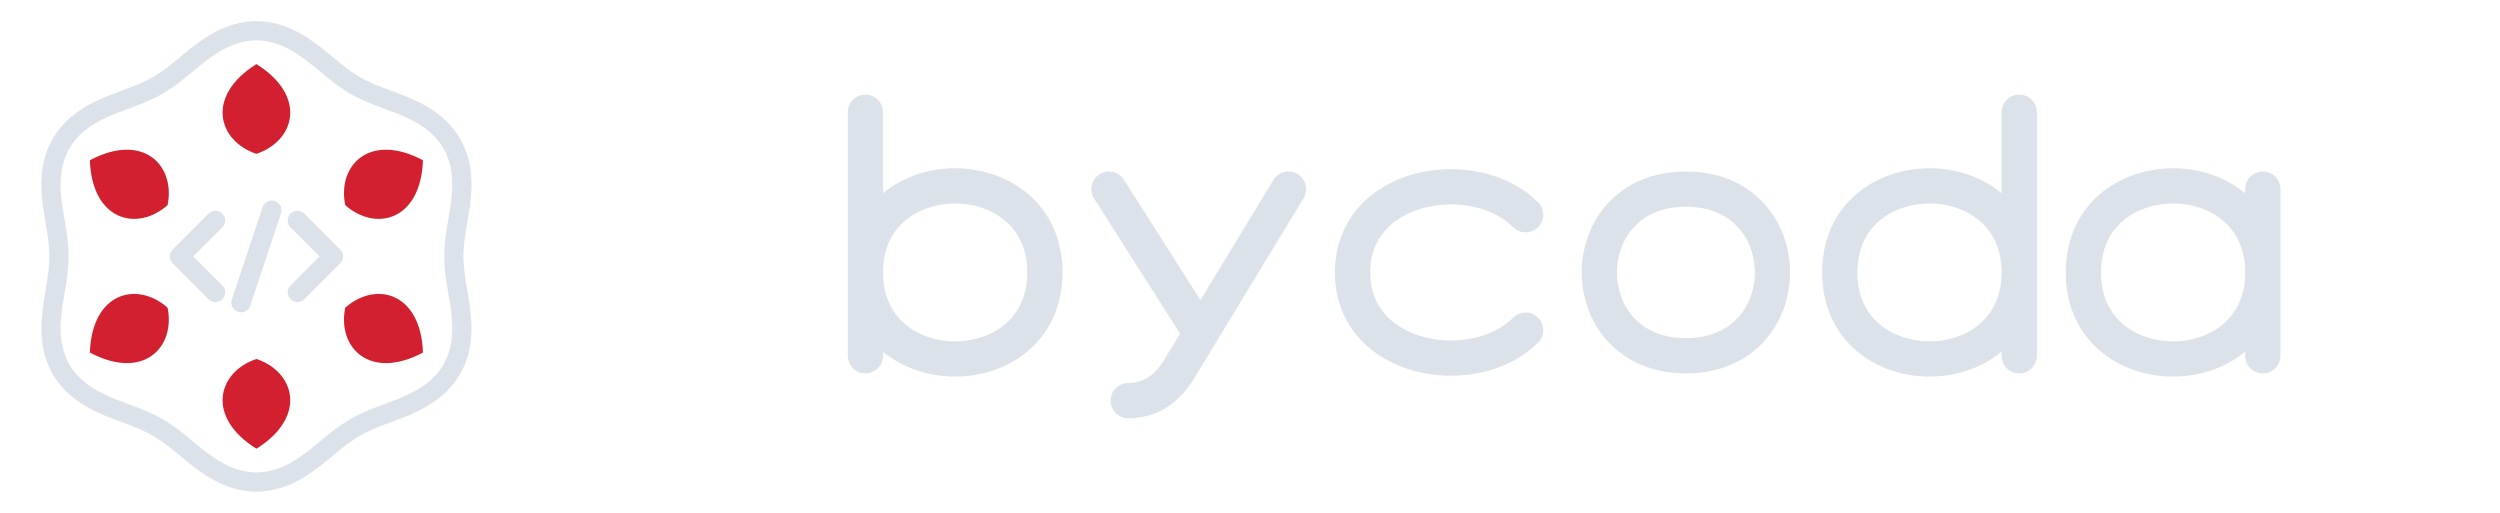
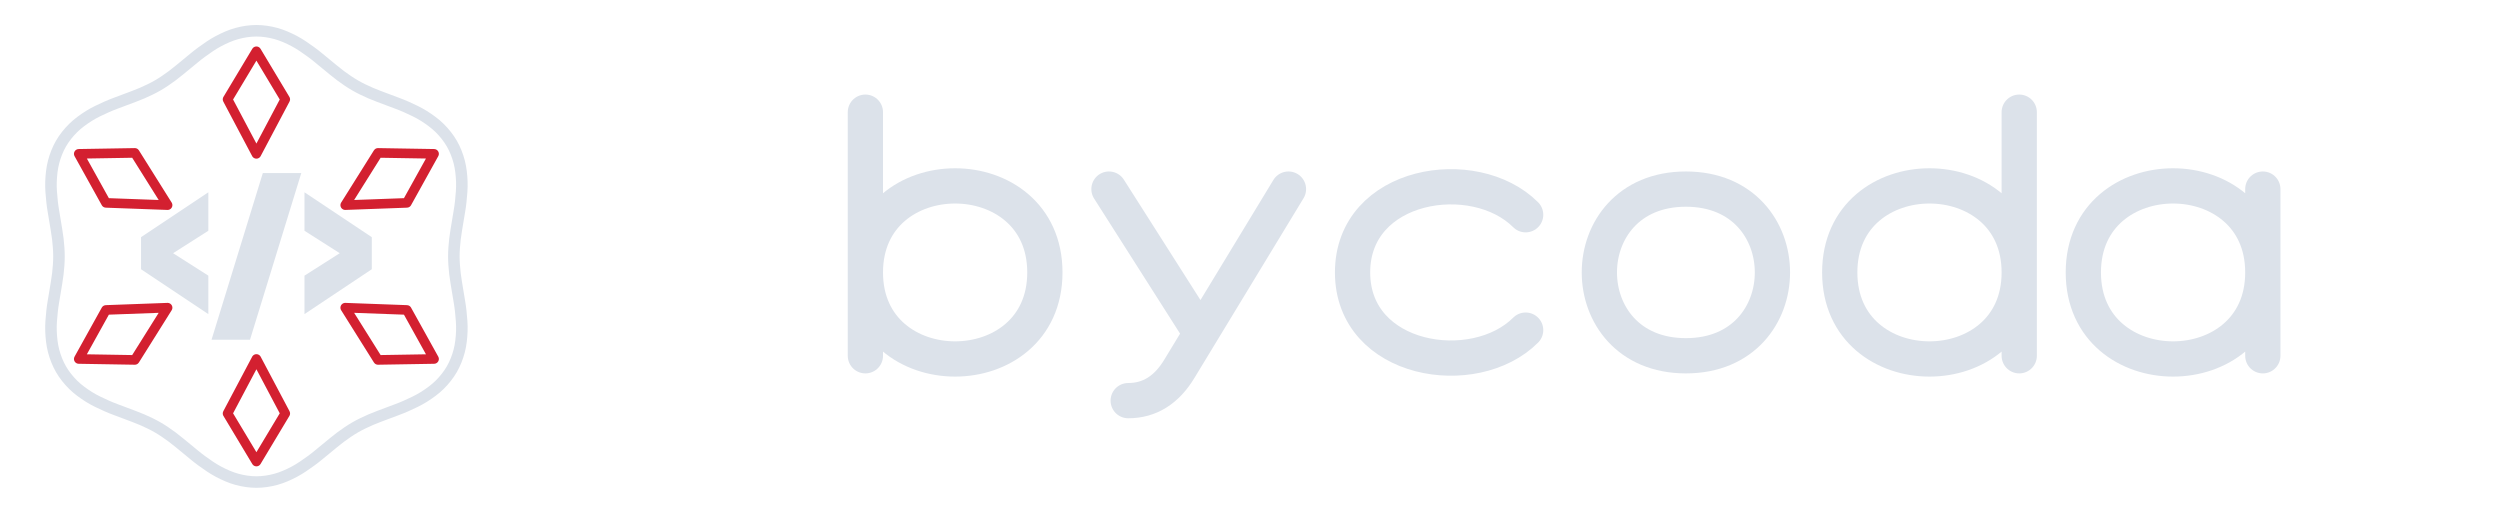
<svg xmlns="http://www.w3.org/2000/svg" width="390" height="80" viewBox="0 0 390 80" role="img" aria-label="bycoda">
  <g fill="none" stroke="#DCE2EA" stroke-linecap="round" stroke-linejoin="round">
-     <path d="M40.000 4.800C41.014 4.800 42.055 4.958 43.042 5.228C44.029 5.497 45.005 5.935 45.921 6.418C46.838 6.901 47.710 7.523 48.541 8.124C49.373 8.725 50.144 9.408 50.910 10.024C51.677 10.639 52.393 11.268 53.141 11.819C53.889 12.369 54.618 12.875 55.400 13.326C56.182 13.778 56.984 14.156 57.835 14.529C58.686 14.901 59.588 15.207 60.505 15.563C61.421 15.919 62.398 16.246 63.335 16.665C64.271 17.085 65.246 17.529 66.122 18.081C66.998 18.633 67.866 19.259 68.593 19.979C69.320 20.699 69.977 21.522 70.484 22.400C70.991 23.278 71.375 24.259 71.635 25.248C71.895 26.238 72.003 27.302 72.044 28.337C72.084 29.372 71.980 30.438 71.876 31.459C71.771 32.480 71.565 33.489 71.415 34.461C71.266 35.432 71.079 36.367 70.976 37.290C70.874 38.213 70.800 39.097 70.800 40.000C70.800 40.903 70.874 41.787 70.976 42.710C71.079 43.633 71.266 44.568 71.415 45.539C71.565 46.511 71.771 47.520 71.876 48.541C71.980 49.562 72.084 50.628 72.044 51.663C72.003 52.698 71.895 53.762 71.635 54.752C71.375 55.741 70.991 56.722 70.484 57.600C69.977 58.478 69.320 59.301 68.593 60.021C67.866 60.741 66.998 61.367 66.122 61.919C65.246 62.471 64.271 62.915 63.335 63.335C62.398 63.754 61.421 64.081 60.505 64.437C59.588 64.793 58.686 65.099 57.835 65.471C56.984 65.844 56.182 66.222 55.400 66.674C54.618 67.125 53.889 67.631 53.141 68.181C52.393 68.732 51.677 69.361 50.910 69.976C50.144 70.592 49.373 71.275 48.541 71.876C47.710 72.477 46.838 73.099 45.921 73.582C45.005 74.065 44.029 74.503 43.042 74.772C42.055 75.042 41.014 75.200 40.000 75.200C38.986 75.200 37.945 75.042 36.958 74.772C35.971 74.503 34.995 74.065 34.079 73.582C33.162 73.099 32.290 72.477 31.459 71.876C30.627 71.275 29.856 70.592 29.090 69.976C28.323 69.361 27.607 68.732 26.859 68.181C26.111 67.631 25.382 67.125 24.600 66.674C23.818 66.222 23.016 65.844 22.165 65.471C21.314 65.099 20.412 64.793 19.495 64.437C18.579 64.081 17.602 63.754 16.665 63.335C15.729 62.915 14.754 62.471 13.878 61.919C13.002 61.367 12.134 60.741 11.407 60.021C10.680 59.301 10.023 58.478 9.516 57.600C9.009 56.722 8.625 55.741 8.365 54.752C8.105 53.762 7.997 52.698 7.956 51.663C7.916 50.628 8.020 49.562 8.124 48.541C8.229 47.520 8.435 46.511 8.585 45.539C8.734 44.568 8.921 43.633 9.024 42.710C9.126 41.787 9.200 40.903 9.200 40.000C9.200 39.097 9.126 38.213 9.024 37.290C8.921 36.367 8.734 35.432 8.585 34.461C8.435 33.489 8.229 32.480 8.124 31.459C8.020 30.438 7.916 29.372 7.956 28.337C7.997 27.302 8.105 26.238 8.365 25.248C8.625 24.259 9.009 23.278 9.516 22.400C10.023 21.522 10.680 20.699 11.407 19.979C12.134 19.259 13.002 18.633 13.878 18.081C14.754 17.529 15.729 17.085 16.665 16.665C17.602 16.246 18.579 15.919 19.495 15.563C20.412 15.207 21.314 14.901 22.165 14.529C23.016 14.156 23.818 13.778 24.600 13.326C25.382 12.875 26.111 12.369 26.859 11.819C27.607 11.268 28.323 10.639 29.090 10.024C29.856 9.408 30.627 8.725 31.459 8.124C32.290 7.523 33.162 6.901 34.079 6.418C34.995 5.935 35.971 5.497 36.958 5.228C37.945 4.958 38.986 4.800 40.000 4.800Z" stroke-width="3" />
-     <path transform="rotate(0 40 40)" fill="#D32030" stroke="none" d="M40 10C32 15 34 22 40 24C46 22 48 15 40 10Z" />
-     <path transform="rotate(60 40 40)" fill="#D32030" stroke="none" d="M40 10C32 15 34 22 40 24C46 22 48 15 40 10Z" />
-     <path transform="rotate(120 40 40)" fill="#D32030" stroke="none" d="M40 10C32 15 34 22 40 24C46 22 48 15 40 10Z" />
-     <path transform="rotate(180 40 40)" fill="#D32030" stroke="none" d="M40 10C32 15 34 22 40 24C46 22 48 15 40 10Z" />
-     <path transform="rotate(240 40 40)" fill="#D32030" stroke="none" d="M40 10C32 15 34 22 40 24C46 22 48 15 40 10Z" />
-     <path transform="rotate(300 40 40)" fill="#D32030" stroke="none" d="M40 10C32 15 34 22 40 24C46 22 48 15 40 10Z" />
-     <path transform="translate(8 8) scale(.8)" stroke-width="3.8" d="M32 33l-7 7 7 7M48 33l7 7-7 7M43 31l-6 18" />
+     <path d="M40.000 4.800C41.014 4.800 42.055 4.958 43.042 5.228C44.029 5.497 45.005 5.935 45.921 6.418C46.838 6.901 47.710 7.523 48.541 8.124C49.373 8.725 50.144 9.408 50.910 10.024C51.677 10.639 52.393 11.268 53.141 11.819C53.889 12.369 54.618 12.875 55.400 13.326C56.182 13.778 56.984 14.156 57.835 14.529C58.686 14.901 59.588 15.207 60.505 15.563C61.421 15.919 62.398 16.246 63.335 16.665C64.271 17.085 65.246 17.529 66.122 18.081C66.998 18.633 67.866 19.259 68.593 19.979C69.320 20.699 69.977 21.522 70.484 22.400C70.991 23.278 71.375 24.259 71.635 25.248C71.895 26.238 72.003 27.302 72.044 28.337C72.084 29.372 71.980 30.438 71.876 31.459C71.771 32.480 71.565 33.489 71.415 34.461C71.266 35.432 71.079 36.367 70.976 37.290C70.874 38.213 70.800 39.097 70.800 40.000C70.800 40.903 70.874 41.787 70.976 42.710C71.079 43.633 71.266 44.568 71.415 45.539C71.565 46.511 71.771 47.520 71.876 48.541C71.980 49.562 72.084 50.628 72.044 51.663C72.003 52.698 71.895 53.762 71.635 54.752C71.375 55.741 70.991 56.722 70.484 57.600C69.977 58.478 69.320 59.301 68.593 60.021C67.866 60.741 66.998 61.367 66.122 61.919C65.246 62.471 64.271 62.915 63.335 63.335C62.398 63.754 61.421 64.081 60.505 64.437C59.588 64.793 58.686 65.099 57.835 65.471C56.984 65.844 56.182 66.222 55.400 66.674C54.618 67.125 53.889 67.631 53.141 68.181C52.393 68.732 51.677 69.361 50.910 69.976C50.144 70.592 49.373 71.275 48.541 71.876C47.710 72.477 46.838 73.099 45.921 73.582C45.005 74.065 44.029 74.503 43.042 74.772C42.055 75.042 41.014 75.200 40.000 75.200C38.986 75.200 37.945 75.042 36.958 74.772C35.971 74.503 34.995 74.065 34.079 73.582C33.162 73.099 32.290 72.477 31.459 71.876C30.627 71.275 29.856 70.592 29.090 69.976C28.323 69.361 27.607 68.732 26.859 68.181C26.111 67.631 25.382 67.125 24.600 66.674C23.818 66.222 23.016 65.844 22.165 65.471C21.314 65.099 20.412 64.793 19.495 64.437C18.579 64.081 17.602 63.754 16.665 63.335C15.729 62.915 14.754 62.471 13.878 61.919C13.002 61.367 12.134 60.741 11.407 60.021C10.680 59.301 10.023 58.478 9.516 57.600C9.009 56.722 8.625 55.741 8.365 54.752C8.105 53.762 7.997 52.698 7.956 51.663C7.916 50.628 8.020 49.562 8.124 48.541C8.229 47.520 8.435 46.511 8.585 45.539C8.734 44.568 8.921 43.633 9.024 42.710C9.126 41.787 9.200 40.903 9.200 40.000C9.200 39.097 9.126 38.213 9.024 37.290C8.921 36.367 8.734 35.432 8.585 34.461C8.435 33.489 8.229 32.480 8.124 31.459C8.020 30.438 7.916 29.372 7.956 28.337C7.997 27.302 8.105 26.238 8.365 25.248C8.625 24.259 9.009 23.278 9.516 22.400C10.023 21.522 10.680 20.699 11.407 19.979C12.134 19.259 13.002 18.633 13.878 18.081C14.754 17.529 15.729 17.085 16.665 16.665C17.602 16.246 18.579 15.919 19.495 15.563C20.412 15.207 21.314 14.901 22.165 14.529C23.016 14.156 23.818 13.778 24.600 13.326C25.382 12.875 26.111 12.369 26.859 11.819C27.607 11.268 28.323 10.639 29.090 10.024C29.856 9.408 30.627 8.725 31.459 8.124C32.290 7.523 33.162 6.901 34.079 6.418C34.995 5.935 35.971 5.497 36.958 5.228C37.945 4.958 38.986 4.800 40.000 4.800Z" stroke-width="1.8" />
+     <path data-tea-drop="0" stroke="#D32030" transform="rotate(0 40 40)" stroke-width="1.5" d="M40 8L44.5 15.5L40 24L35.5 15.5Z" />
+     <path data-tea-drop="1" stroke="#D32030" transform="rotate(60 40 40)" stroke-width="1.5" d="M40 8L44.5 15.5L40 24L35.5 15.5Z" />
+     <path data-tea-drop="2" stroke="#D32030" transform="rotate(120 40 40)" stroke-width="1.5" d="M40 8L44.5 15.5L40 24L35.5 15.5Z" />
+     <path data-tea-drop="3" stroke="#D32030" transform="rotate(180 40 40)" stroke-width="1.5" d="M40 8L44.5 15.5L40 24L35.5 15.5Z" />
+     <path data-tea-drop="4" stroke="#D32030" transform="rotate(240 40 40)" stroke-width="1.5" d="M40 8L44.5 15.5L40 24L35.5 15.5Z" />
+     <path data-tea-drop="5" stroke="#D32030" transform="rotate(300 40 40)" stroke-width="1.5" d="M40 8L44.5 15.5L40 24L35.5 15.5Z" />
+     <path fill="#DCE2EA" stroke="none" d="M32.5 30L22 37V42L32.5 49V43L27 39.5L32.5 36ZM47.5 30L58 37V42L47.5 49V43L53 39.5L47.5 36ZM41 27H47L39 53H33Z" />
  </g>
  <g transform="translate(104 12)">
    <g transform="translate(0 -0.5)" fill="none" stroke="#DCE2EA" stroke-width="5.5" stroke-linecap="round" stroke-linejoin="round">
      <path transform="translate(31 0)" d="M0 6V44 M0 31C0 13 28 13 28 31S0 49 0 31Z" />
      <path transform="translate(69 0)" d="M0 18L14 40 M28 18L11 46Q8 51 3 51" />
      <path transform="translate(107 0)" d="M27 22C19 14 0 17 0 31S19 48 27 40" />
      <path transform="translate(145 0)" d="M14 18C32 18 32 44 14 44S-4 18 14 18Z" />
      <path transform="translate(183 0)" d="M28 6V44 M28 31C28 13 0 13 0 31S28 49 28 31Z" />
      <path transform="translate(221 0)" d="M28 18V44 M28 31C28 13 0 13 0 31S28 49 28 31Z" />
    </g>
  </g>
</svg>
